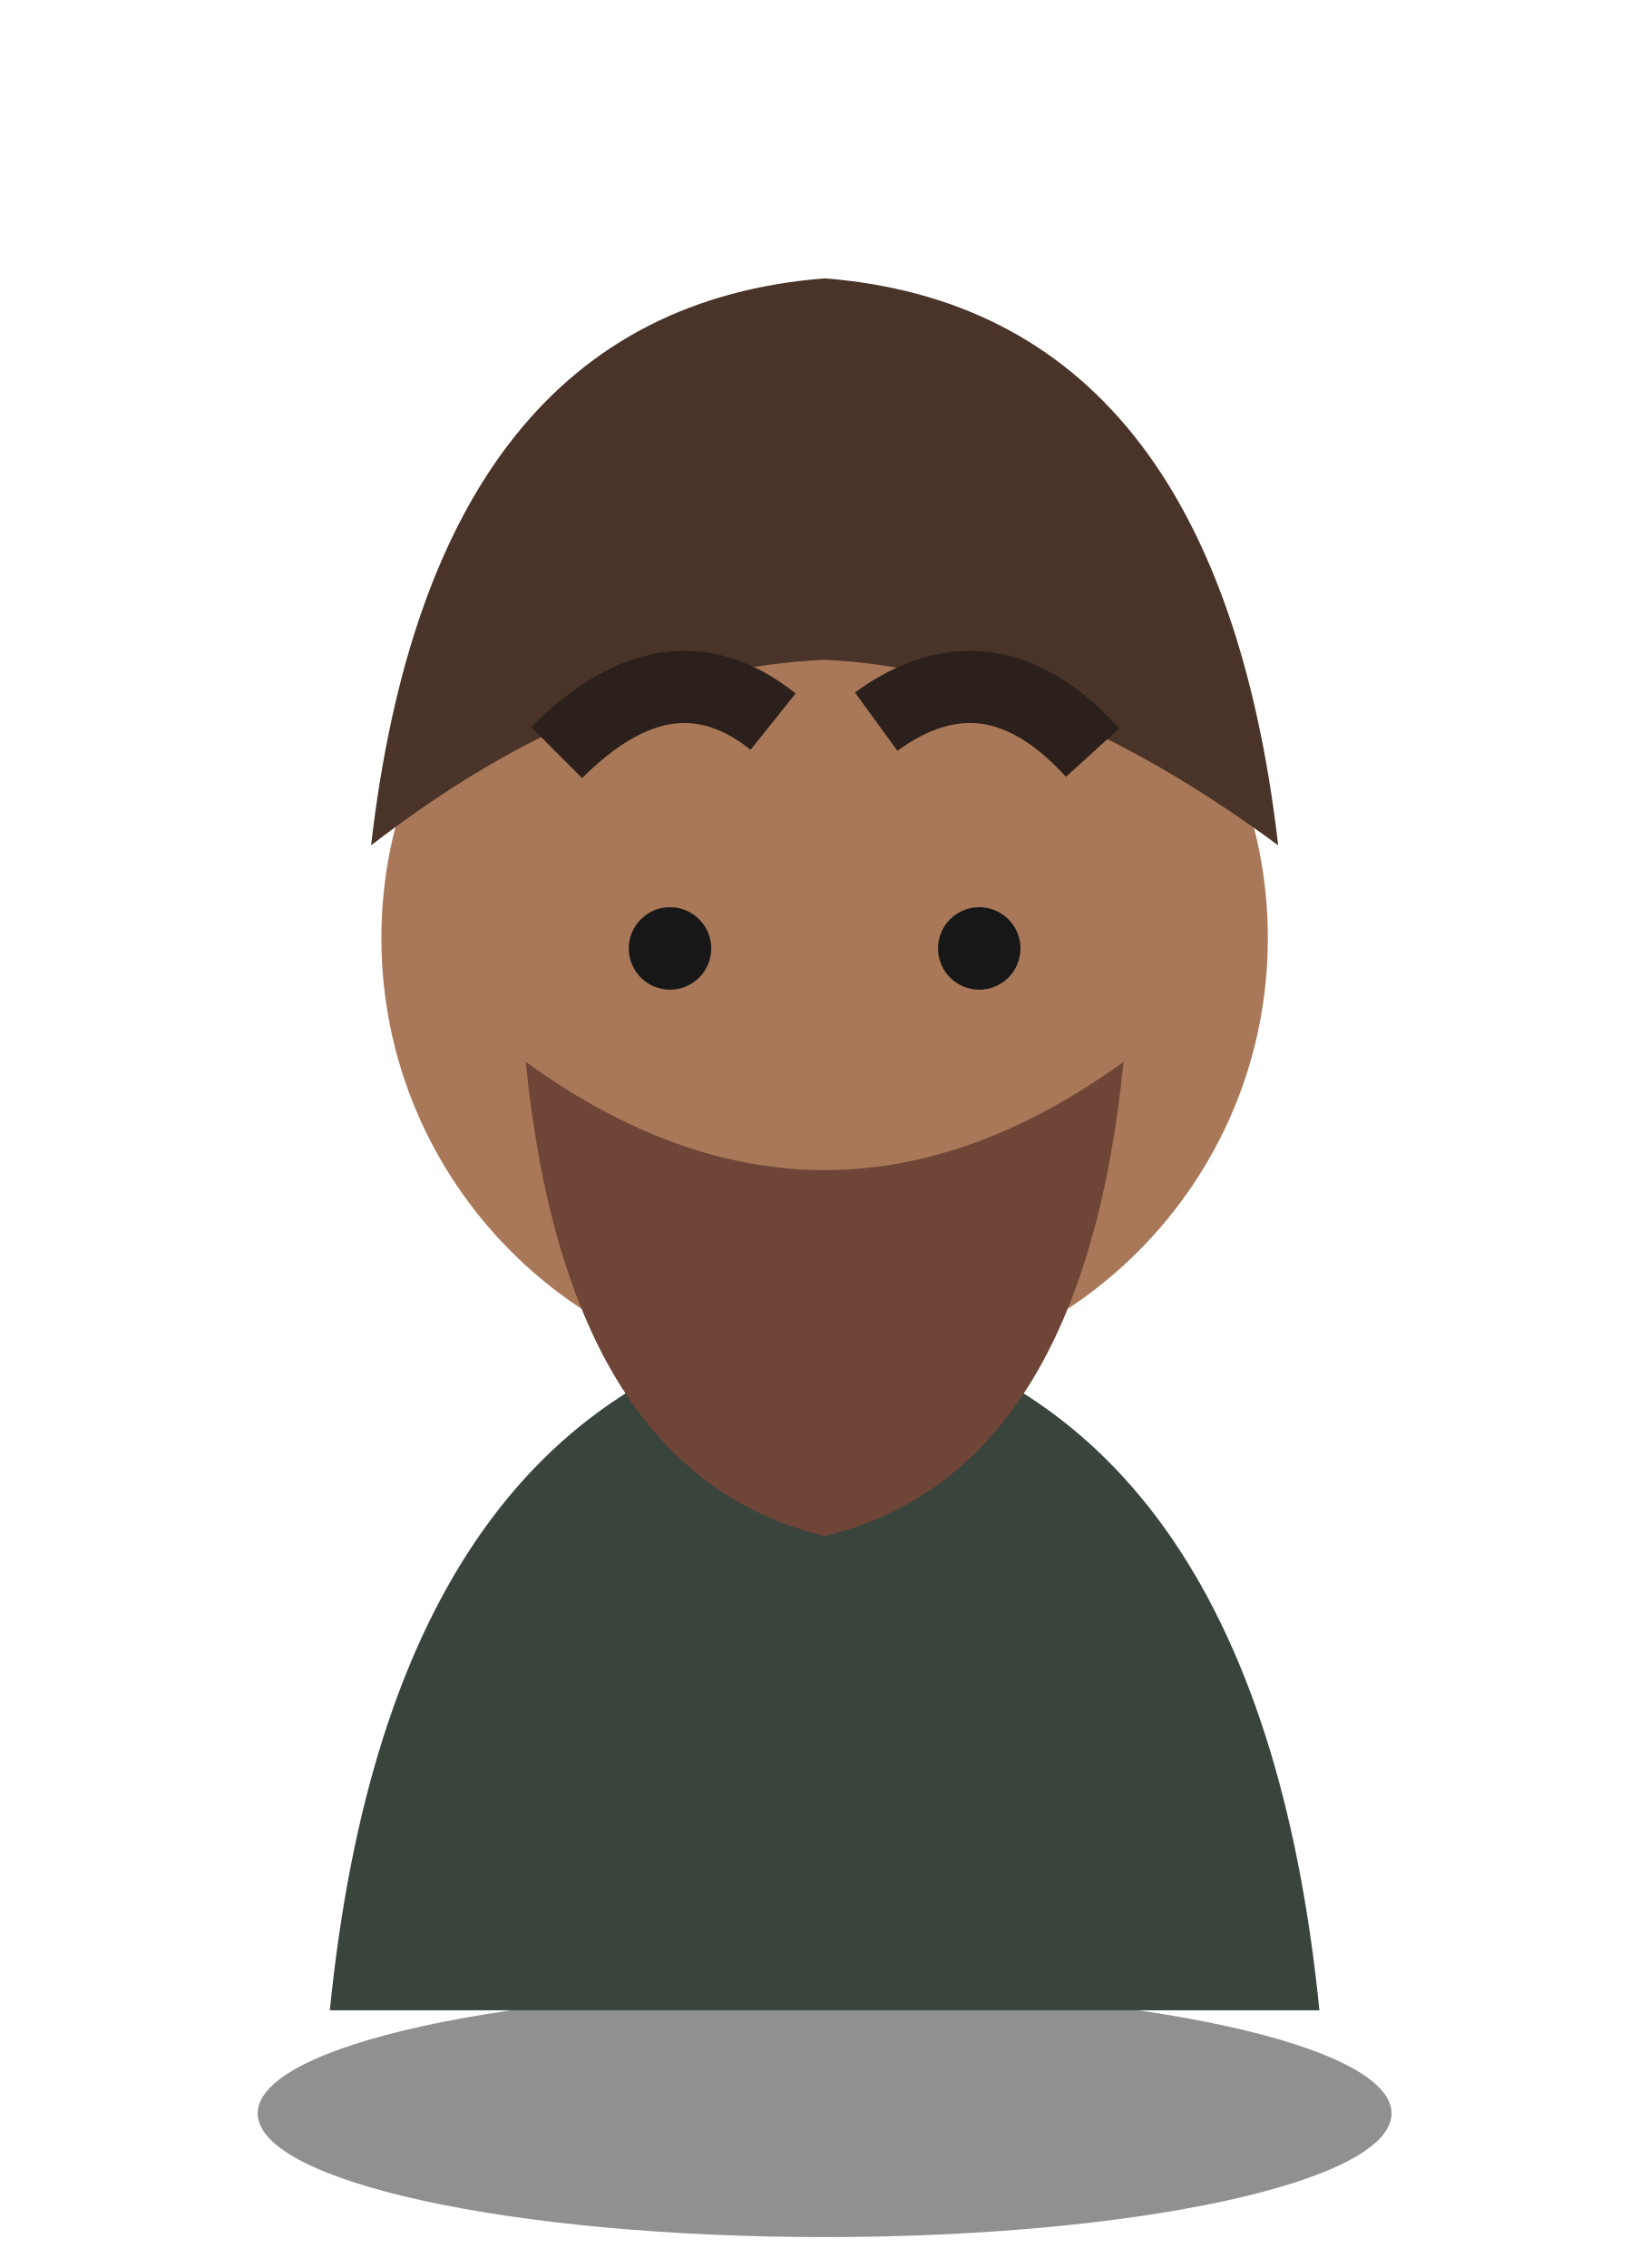
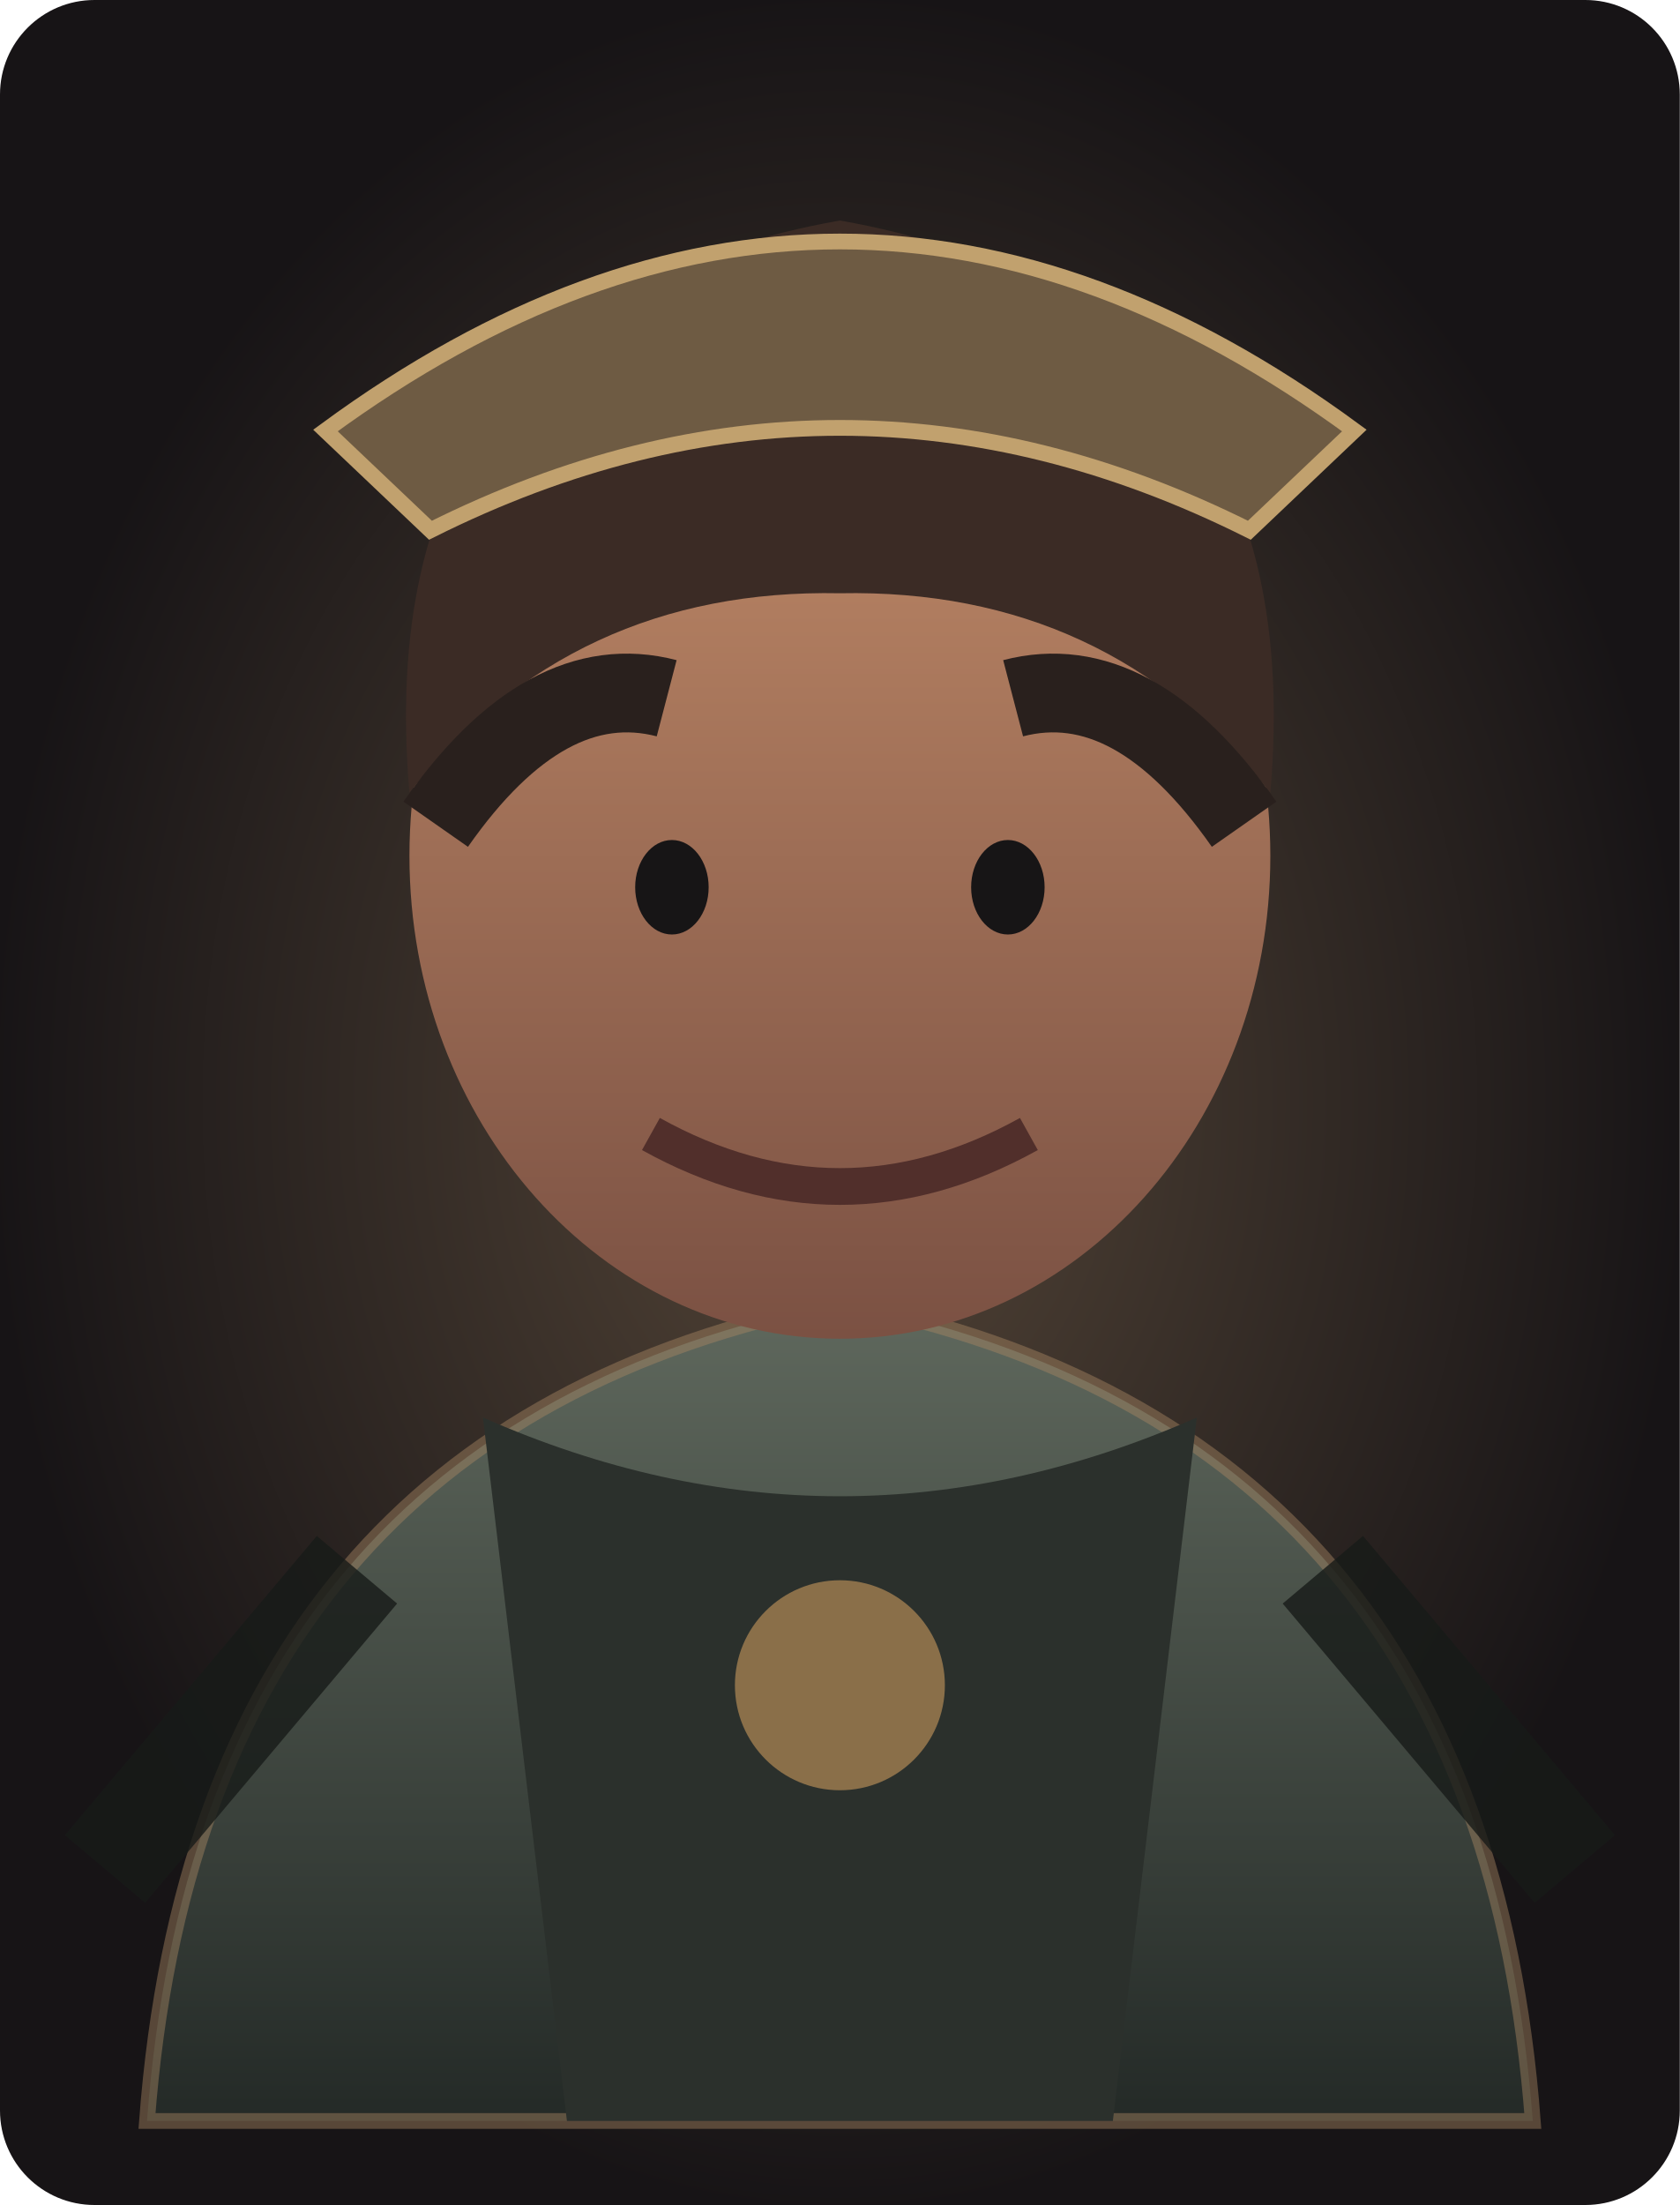
- <svg xmlns="http://www.w3.org/2000/svg" width="160" height="220">
-   <ellipse cx="80" cy="205" rx="55" ry="12" fill="#090909" opacity=".45" />
-   <path d="M32 195 Q38 135 80 128 Q122 135 128 195Z" fill="#39443d" />
-   <circle cx="80" cy="91" r="43" fill="#a97858" />
-   <path d="M36 82 Q42 30 80 27 Q118 30 124 82 Q101 65 80 64 Q58 65 36 82Z" fill="#4a3429" />
-   <path d="M51 103 Q80 124 109 103 Q105 143 80 149 Q55 143 51 103Z" fill="#6e4536" />
-   <circle cx="65" cy="92" r="4" fill="#171717" />
-   <circle cx="95" cy="92" r="4" fill="#171717" />
-   <path d="M54 73 Q65 62 75 70 M85 70 Q96 62 106 73" fill="none" stroke="#2b201b" stroke-width="7" />
+ <svg xmlns="http://www.w3.org/2000/svg" width="320" height="420" viewBox="0 0 320 420">
+   <defs>
+     <radialGradient id="bg">
+       <stop stop-color="#554638" />
+       <stop offset="1" stop-color="#171416" />
+     </radialGradient>
+     <linearGradient id="coat" x2="0" y2="1">
+       <stop stop-color="#5f685d" />
+       <stop offset="1" stop-color="#242a27" />
+     </linearGradient>
+     <linearGradient id="skin" x2="0" y2="1">
+       <stop stop-color="#c08a68" />
+       <stop offset="1" stop-color="#7b5143" />
+     </linearGradient>
+   </defs>
+   <rect width="320" height="420" rx="18" fill="url(#bg)" />
+   <path d="M28 404Q38 272 160 248Q282 272 292 404Z" fill="url(#coat)" stroke="#a88762" stroke-opacity=".45" stroke-width="3" />
+   <path d="M92 270Q160 300 228 270L212 404H108Z" fill="#2b302c" />
+   <ellipse cx="160" cy="163" rx="82" ry="92" fill="url(#skin)" />
+   <path d="M78 151Q70 58 160 42Q250 58 242 151Q211 112 160 113Q109 112 78 151Z" fill="#3b2b25" />
+   <path d="M83 157Q104 127 127 133M193 133Q216 127 237 157" fill="none" stroke="#29201d" stroke-width="15" />
+   <ellipse cx="128" cy="169" rx="7" ry="9" fill="#171516" />
+   <ellipse cx="192" cy="169" rx="7" ry="9" fill="#171516" />
+   <path d="M124 216Q160 236 196 216" fill="none" stroke="#512f2b" stroke-width="7" />
+   <path d="M62 82Q160 10 258 82L238 101Q160 62 82 101Z" fill="#6e5b43" stroke="#c1a16e" stroke-width="3" />
+   <path d="M68 299L20 356M252 299L300 356" stroke="#171a18" stroke-width="20" opacity=".8" />
+   <circle cx="160" cy="321" r="20" fill="#b28a56" opacity=".7" />
</svg>
